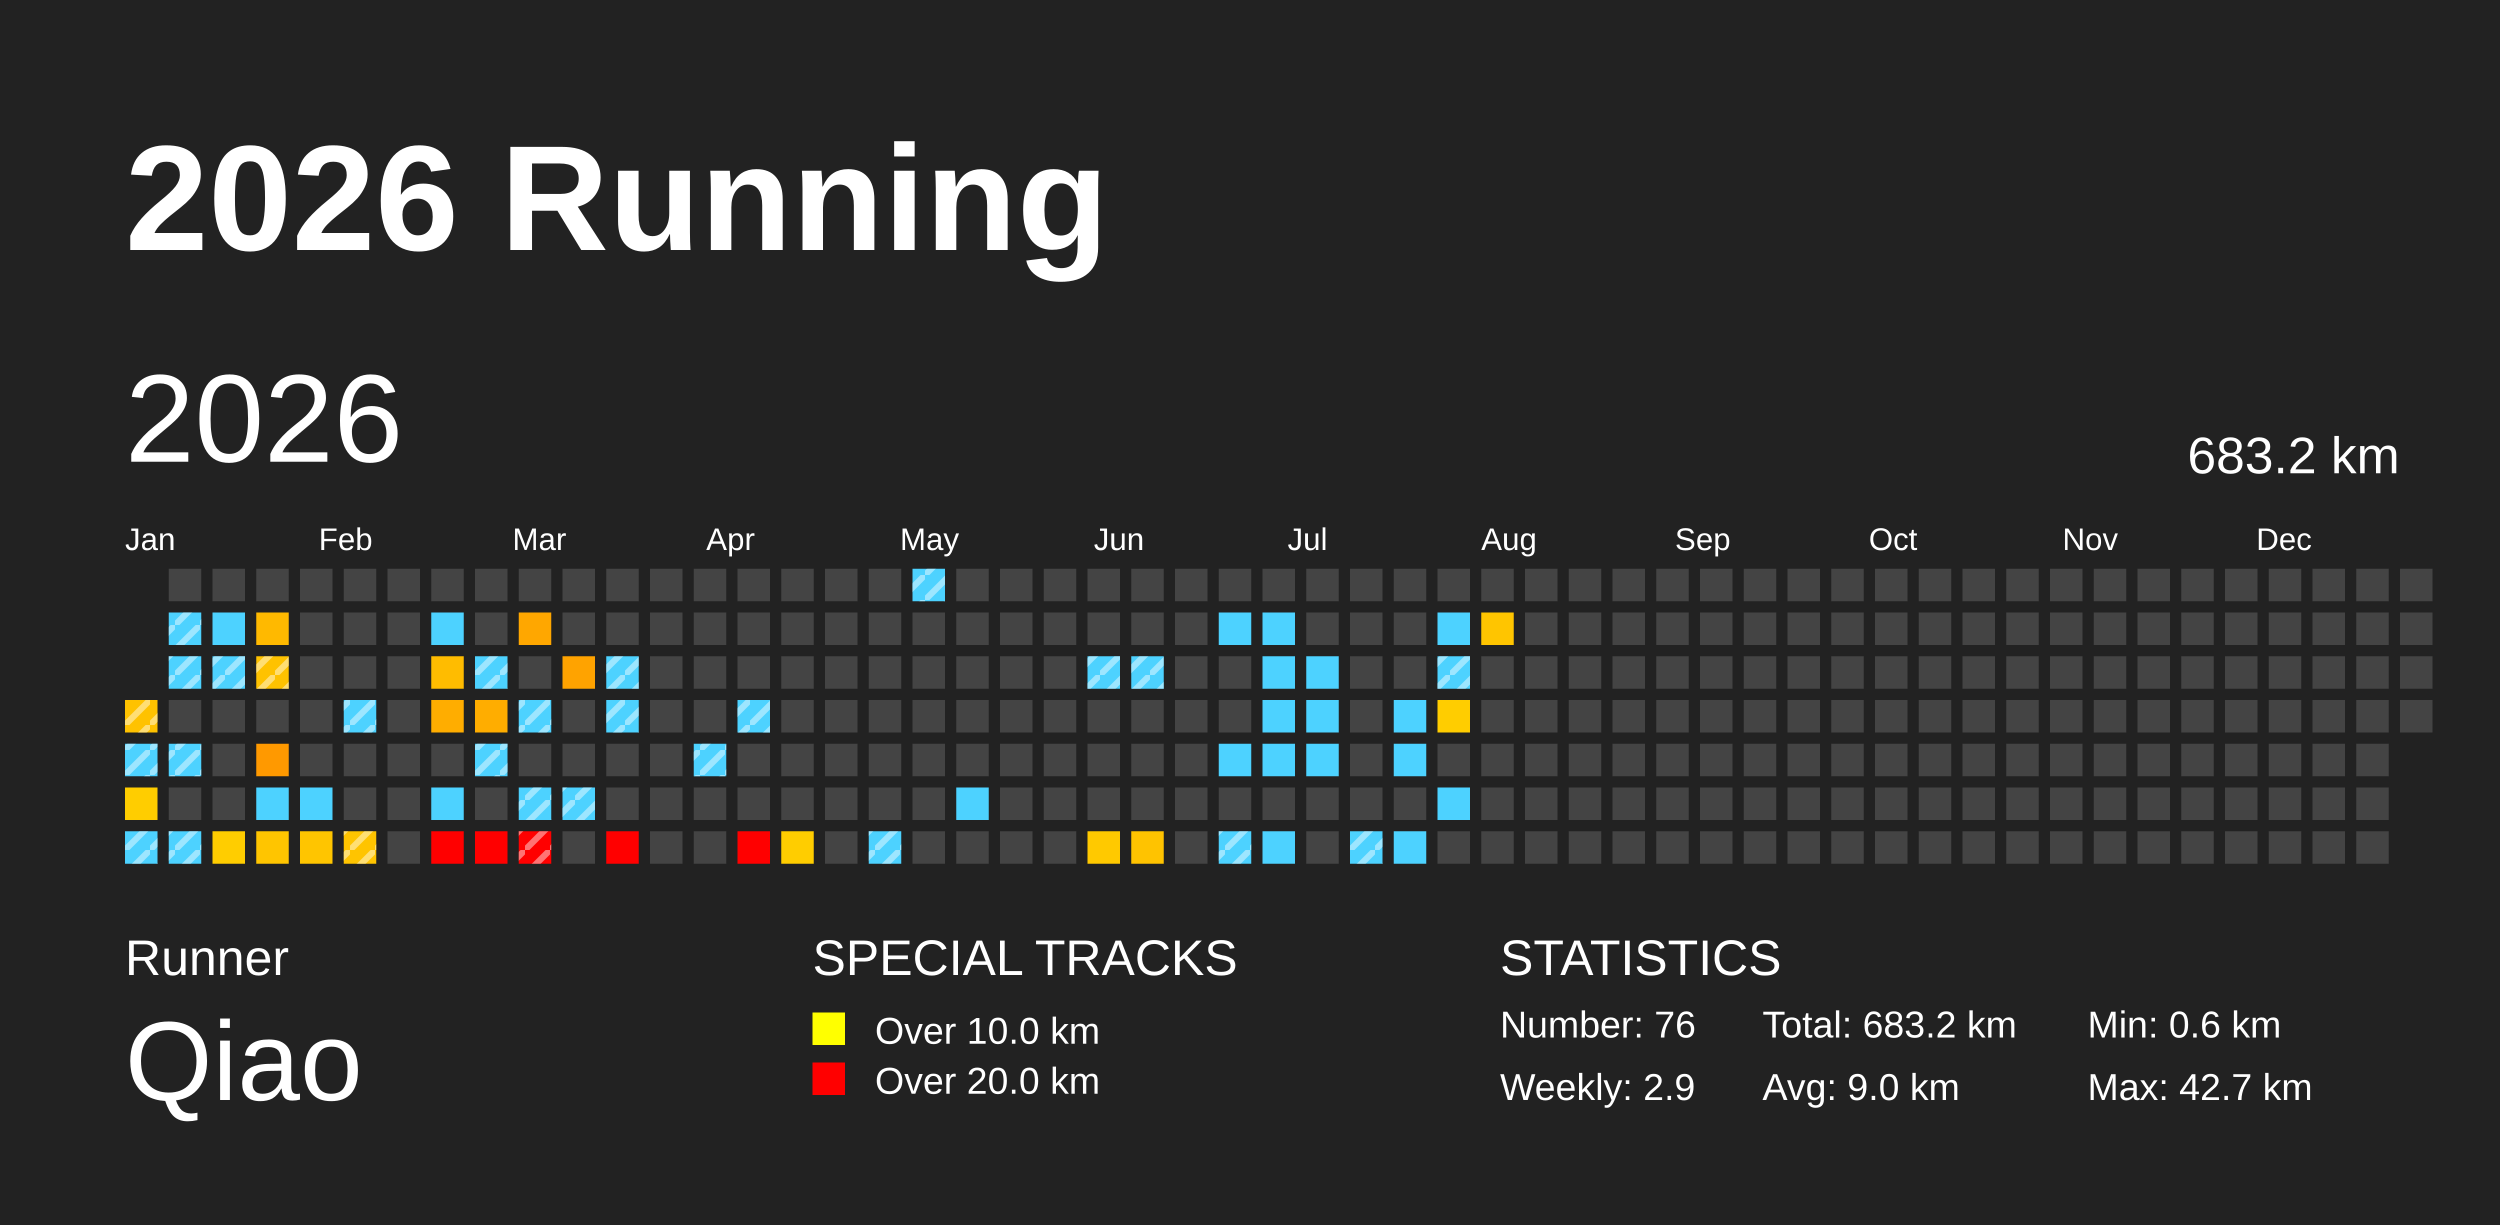
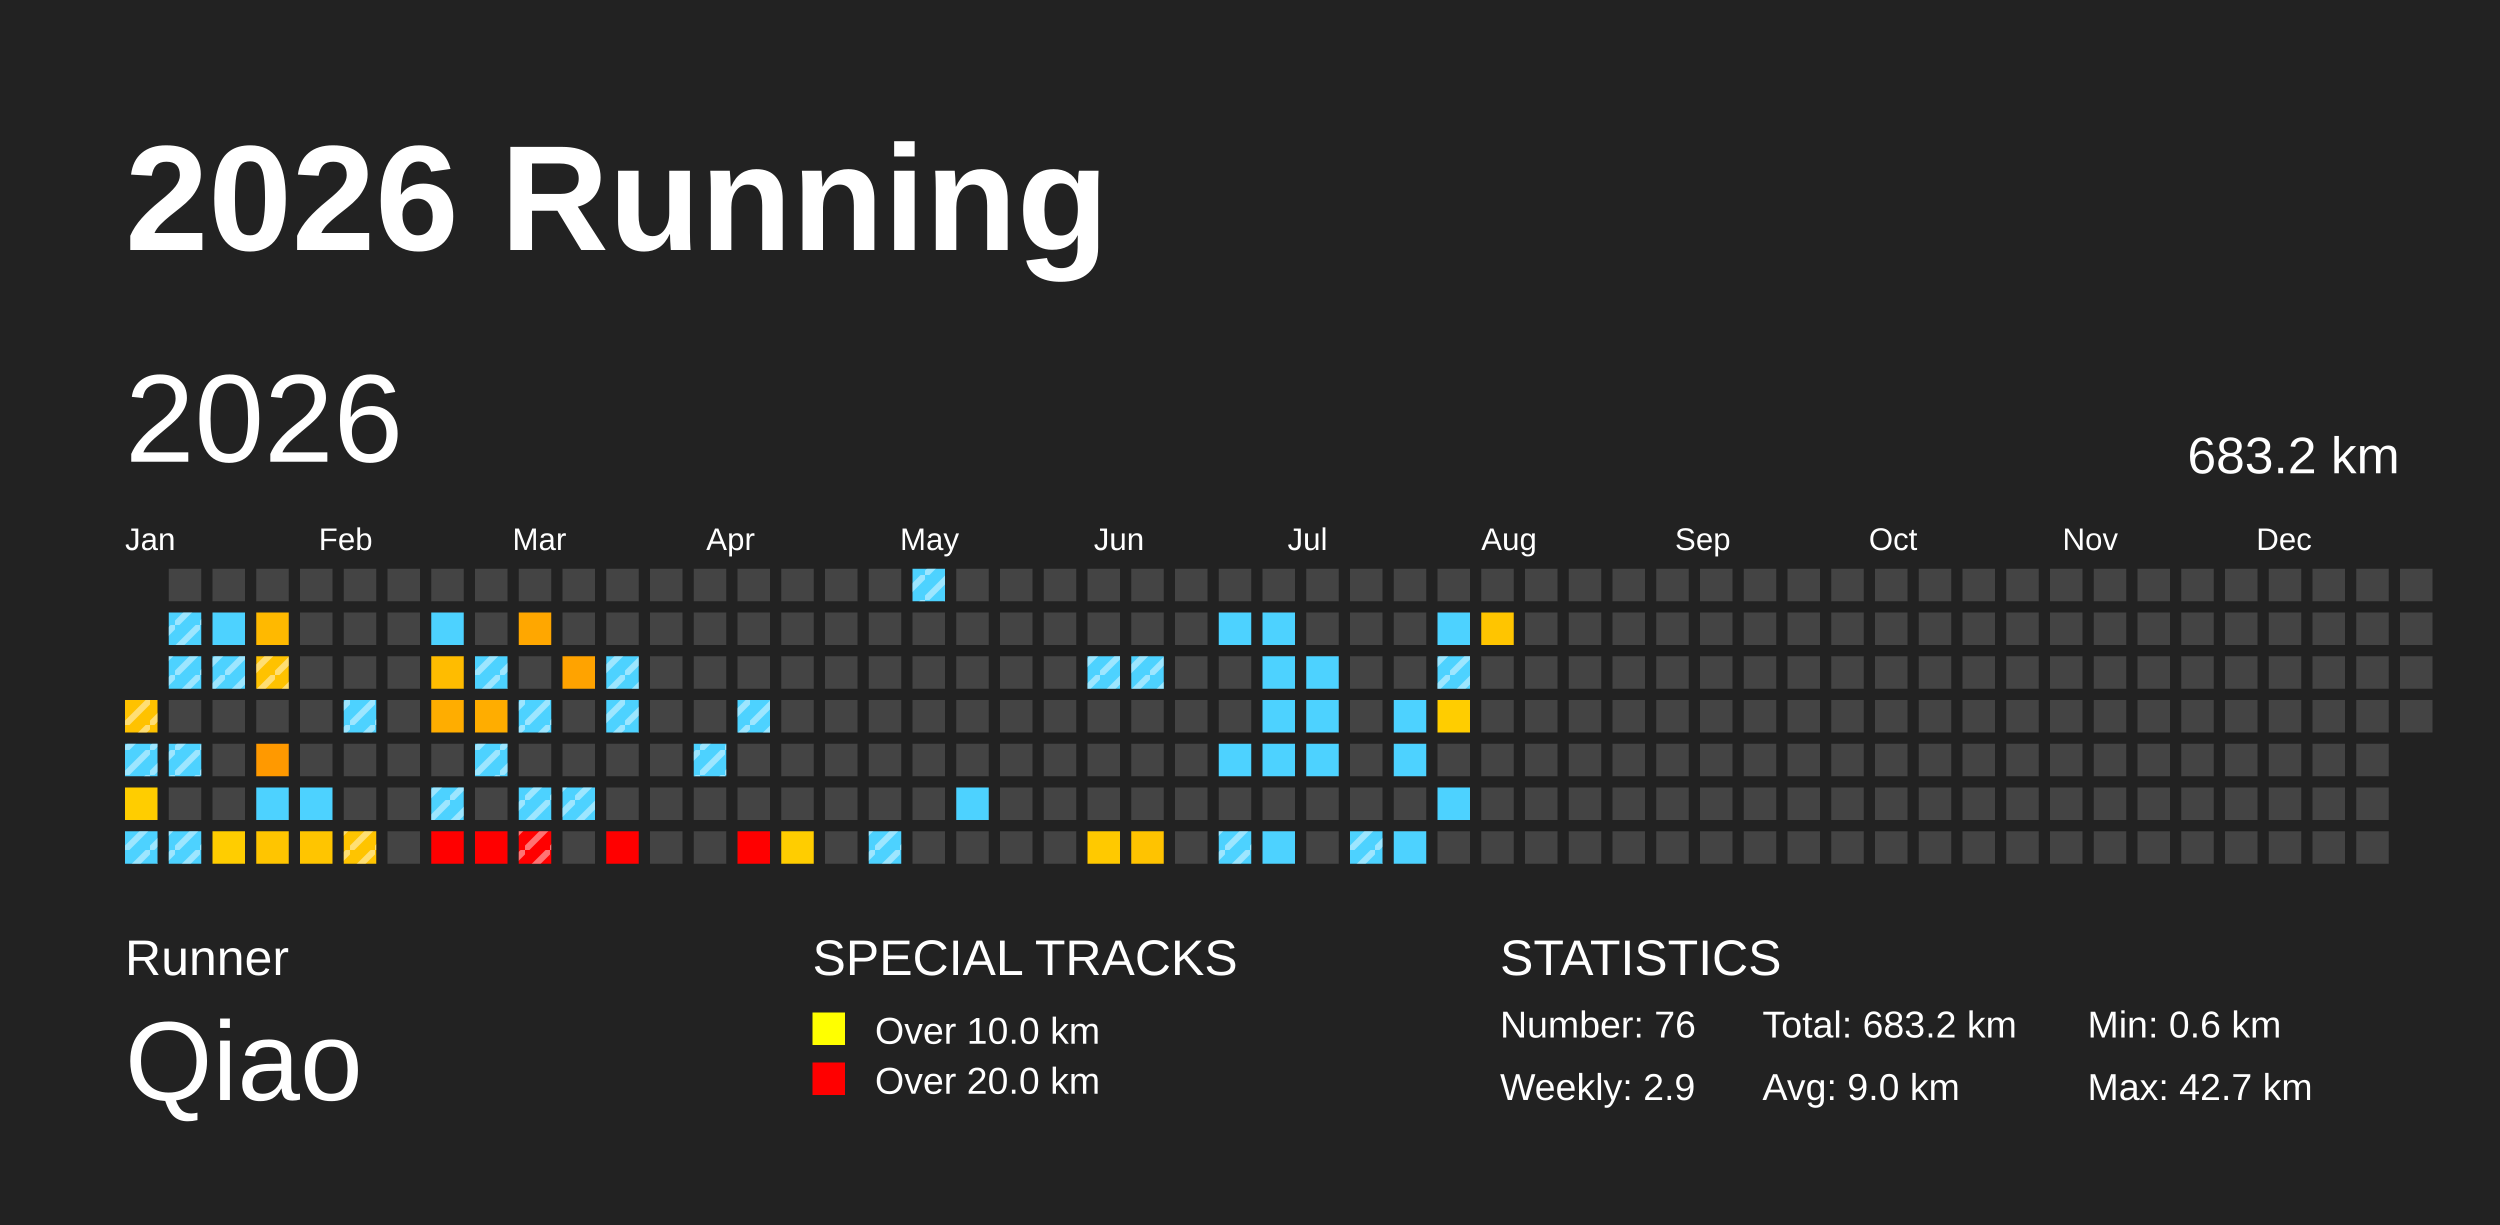
<svg xmlns="http://www.w3.org/2000/svg" baseProfile="full" height="98mm" version="1.1" viewBox="0,0,200,98" width="200mm">
  <defs>
    <pattern height="2" id="indoor-stripe" patternUnits="userSpaceOnUse" width="2">
      <line stroke="white" stroke-opacity="0.45" stroke-width="0.5" x1="0" x2="2" y1="2" y2="0" />
    </pattern>
  </defs>
  <rect fill="#222222" height="98" width="200" x="0" y="0" />
  <text fill="#FFFFFF" style="font-size:12px; font-family:Arial; font-weight:bold;" x="10" y="20">2026 Running</text>
  <text fill="#FFFFFF" style="font-size:4px; font-family:Arial" x="10" y="78">Runner</text>
  <text fill="#FFFFFF" style="font-size:9px; font-family:Arial" x="10" y="88">Qiao</text>
  <text fill="#FFFFFF" style="font-size:4px; font-family:Arial" x="65" y="78">SPECIAL TRACKS</text>
  <rect fill="yellow" height="2.6" width="2.6" x="65" y="81" />
  <text fill="#FFFFFF" style="font-size:3px; font-family:Arial" x="70" y="83.5">Over 10.0 km</text>
  <rect fill="red" height="2.6" width="2.6" x="65" y="85" />
  <text fill="#FFFFFF" style="font-size:3px; font-family:Arial" x="70" y="87.5">Over 20.0 km</text>
  <text fill="#FFFFFF" style="font-size:4px; font-family:Arial" x="120" y="78">STATISTICS</text>
  <text fill="#FFFFFF" style="font-size:3px; font-family:Arial" x="120" y="83">Number: 76</text>
  <text fill="#FFFFFF" style="font-size:3px; font-family:Arial" x="120" y="88">Weekly: 2.9</text>
  <text fill="#FFFFFF" style="font-size:3px; font-family:Arial" x="141" y="83">Total: 683.2 km</text>
  <text fill="#FFFFFF" style="font-size:3px; font-family:Arial" x="141" y="88">Avg: 9.0 km</text>
  <text fill="#FFFFFF" style="font-size:3px; font-family:Arial" x="167" y="83">Min: 0.6 km</text>
  <text fill="#FFFFFF" style="font-size:3px; font-family:Arial" x="167" y="88">Max: 42.7 km</text>
  <text dominant-baseline="hanging" fill="#FFFFFF" style="font-size:10.0px; font-family:Arial;" x="10" y="30">2026</text>
  <text dominant-baseline="hanging" fill="#FFFFFF" style="font-size:4.125px; font-family:Arial;" x="175" y="35">683.2 km</text>
  <text fill="#FFFFFF" style="font-size:2.5px; font-family:Arial" x="10.0" y="44">Jan</text>
  <text fill="#FFFFFF" style="font-size:2.5px; font-family:Arial" x="25.5" y="44">Feb</text>
  <text fill="#FFFFFF" style="font-size:2.5px; font-family:Arial" x="41.0" y="44">Mar</text>
  <text fill="#FFFFFF" style="font-size:2.5px; font-family:Arial" x="56.5" y="44">Apr</text>
  <text fill="#FFFFFF" style="font-size:2.5px; font-family:Arial" x="72.0" y="44">May</text>
  <text fill="#FFFFFF" style="font-size:2.5px; font-family:Arial" x="87.5" y="44">Jun</text>
  <text fill="#FFFFFF" style="font-size:2.5px; font-family:Arial" x="103.0" y="44">Jul</text>
  <text fill="#FFFFFF" style="font-size:2.5px; font-family:Arial" x="118.5" y="44">Aug</text>
  <text fill="#FFFFFF" style="font-size:2.5px; font-family:Arial" x="134.0" y="44">Sep</text>
  <text fill="#FFFFFF" style="font-size:2.5px; font-family:Arial" x="149.5" y="44">Oct</text>
  <text fill="#FFFFFF" style="font-size:2.5px; font-family:Arial" x="165.0" y="44">Nov</text>
  <text fill="#FFFFFF" style="font-size:2.5px; font-family:Arial" x="180.5" y="44">Dec</text>
  <rect fill="#ffc200" height="2.6" width="2.6" x="10.0" y="56.0" />
  <rect fill="url(#indoor-stripe)" height="2.6" style="pointer-events: none;" width="2.6" x="10.0" y="56.0" />
  <rect fill="#4dd2ff" height="2.6" width="2.6" x="10.0" y="59.5" />
  <rect fill="url(#indoor-stripe)" height="2.6" style="pointer-events: none;" width="2.6" x="10.0" y="59.5" />
  <rect fill="#ffcd00" height="2.6" width="2.6" x="10.0" y="63.0" />
  <rect fill="#4dd2ff" height="2.6" width="2.6" x="10.0" y="66.5" />
  <rect fill="url(#indoor-stripe)" height="2.6" style="pointer-events: none;" width="2.6" x="10.0" y="66.5" />
  <rect fill="#444444" height="2.6" width="2.6" x="13.5" y="45.5" />
  <rect fill="#4dd2ff" height="2.6" width="2.6" x="13.5" y="49.0" />
  <rect fill="url(#indoor-stripe)" height="2.6" style="pointer-events: none;" width="2.6" x="13.5" y="49.0" />
  <rect fill="#4dd2ff" height="2.6" width="2.6" x="13.5" y="52.5" />
  <rect fill="url(#indoor-stripe)" height="2.6" style="pointer-events: none;" width="2.6" x="13.5" y="52.5" />
  <rect fill="#444444" height="2.6" width="2.6" x="13.5" y="56.0" />
  <rect fill="#4dd2ff" height="2.6" width="2.6" x="13.5" y="59.5" />
  <rect fill="url(#indoor-stripe)" height="2.6" style="pointer-events: none;" width="2.6" x="13.5" y="59.5" />
  <rect fill="#444444" height="2.6" width="2.6" x="13.5" y="63.0" />
  <rect fill="#4dd2ff" height="2.6" width="2.6" x="13.5" y="66.5" />
  <rect fill="url(#indoor-stripe)" height="2.6" style="pointer-events: none;" width="2.6" x="13.5" y="66.5" />
  <rect fill="#444444" height="2.6" width="2.6" x="17.0" y="45.5" />
  <rect fill="#4dd2ff" height="2.6" width="2.6" x="17.0" y="49.0" />
  <rect fill="#4dd2ff" height="2.6" width="2.6" x="17.0" y="52.5" />
  <rect fill="url(#indoor-stripe)" height="2.6" style="pointer-events: none;" width="2.6" x="17.0" y="52.5" />
  <rect fill="#444444" height="2.6" width="2.6" x="17.0" y="56.0" />
  <rect fill="#444444" height="2.6" width="2.6" x="17.0" y="59.5" />
  <rect fill="#444444" height="2.6" width="2.6" x="17.0" y="63.0" />
  <rect fill="#ffcd00" height="2.6" width="2.6" x="17.0" y="66.5" />
  <rect fill="#444444" height="2.6" width="2.6" x="20.5" y="45.5" />
  <rect fill="#ffb900" height="2.6" width="2.6" x="20.5" y="49.0" />
  <rect fill="#ffc200" height="2.6" width="2.6" x="20.5" y="52.5" />
  <rect fill="url(#indoor-stripe)" height="2.6" style="pointer-events: none;" width="2.6" x="20.5" y="52.5" />
  <rect fill="#444444" height="2.6" width="2.6" x="20.5" y="56.0" />
  <rect fill="#ff9900" height="2.6" width="2.6" x="20.5" y="59.5" />
  <rect fill="#4dd2ff" height="2.6" width="2.6" x="20.5" y="63.0" />
  <rect fill="#ffc500" height="2.6" width="2.6" x="20.5" y="66.5" />
  <rect fill="#444444" height="2.6" width="2.6" x="24.0" y="45.5" />
  <rect fill="#444444" height="2.6" width="2.6" x="24.0" y="49.0" />
  <rect fill="#444444" height="2.6" width="2.6" x="24.0" y="52.5" />
  <rect fill="#444444" height="2.6" width="2.6" x="24.0" y="56.0" />
  <rect fill="#444444" height="2.6" width="2.6" x="24.0" y="59.5" />
  <rect fill="#4dd2ff" height="2.6" width="2.6" x="24.0" y="63.0" />
  <rect fill="#ffc500" height="2.6" width="2.6" x="24.0" y="66.5" />
  <rect fill="#444444" height="2.6" width="2.6" x="27.5" y="45.5" />
  <rect fill="#444444" height="2.6" width="2.6" x="27.5" y="49.0" />
  <rect fill="#444444" height="2.6" width="2.6" x="27.5" y="52.5" />
  <rect fill="#4dd2ff" height="2.6" width="2.6" x="27.5" y="56.0" />
  <rect fill="url(#indoor-stripe)" height="2.6" style="pointer-events: none;" width="2.6" x="27.5" y="56.0" />
  <rect fill="#444444" height="2.6" width="2.6" x="27.5" y="59.5" />
  <rect fill="#444444" height="2.6" width="2.6" x="27.5" y="63.0" />
  <rect fill="#ffc400" height="2.6" width="2.6" x="27.5" y="66.5" />
  <rect fill="url(#indoor-stripe)" height="2.6" style="pointer-events: none;" width="2.6" x="27.5" y="66.5" />
  <rect fill="#444444" height="2.6" width="2.6" x="31.0" y="45.5" />
  <rect fill="#444444" height="2.6" width="2.6" x="31.0" y="49.0" />
  <rect fill="#444444" height="2.6" width="2.6" x="31.0" y="52.5" />
  <rect fill="#444444" height="2.6" width="2.6" x="31.0" y="56.0" />
  <rect fill="#444444" height="2.6" width="2.6" x="31.0" y="59.5" />
  <rect fill="#444444" height="2.6" width="2.6" x="31.0" y="63.0" />
  <rect fill="#444444" height="2.6" width="2.6" x="31.0" y="66.5" />
  <rect fill="#444444" height="2.6" width="2.6" x="34.5" y="45.5" />
  <rect fill="#4dd2ff" height="2.6" width="2.6" x="34.5" y="49.0" />
  <rect fill="#ffbc00" height="2.6" width="2.6" x="34.5" y="52.5" />
  <rect fill="#ffad00" height="2.6" width="2.6" x="34.5" y="56.0" />
  <rect fill="#444444" height="2.6" width="2.6" x="34.5" y="59.5" />
  <rect fill="#4dd2ff" height="2.6" width="2.6" x="34.5" y="63.0" />
+   <rect fill="url(#indoor-stripe)" height="2.6" style="pointer-events: none;" width="2.6" x="34.5" y="63.0" />
  <rect fill="red" height="2.6" width="2.6" x="34.5" y="66.5" />
  <rect fill="#444444" height="2.6" width="2.6" x="38.0" y="45.5" />
  <rect fill="#444444" height="2.6" width="2.6" x="38.0" y="49.0" />
  <rect fill="#4dd2ff" height="2.6" width="2.6" x="38.0" y="52.5" />
  <rect fill="url(#indoor-stripe)" height="2.6" style="pointer-events: none;" width="2.6" x="38.0" y="52.5" />
  <rect fill="#ffad00" height="2.6" width="2.6" x="38.0" y="56.0" />
  <rect fill="#4dd2ff" height="2.6" width="2.6" x="38.0" y="59.5" />
  <rect fill="url(#indoor-stripe)" height="2.6" style="pointer-events: none;" width="2.6" x="38.0" y="59.5" />
  <rect fill="#444444" height="2.6" width="2.6" x="38.0" y="63.0" />
  <rect fill="red" height="2.6" width="2.6" x="38.0" y="66.5" />
  <rect fill="#444444" height="2.6" width="2.6" x="41.5" y="45.5" />
  <rect fill="#ffa700" height="2.6" width="2.6" x="41.5" y="49.0" />
  <rect fill="#444444" height="2.6" width="2.6" x="41.5" y="52.5" />
  <rect fill="#4dd2ff" height="2.6" width="2.6" x="41.5" y="56.0" />
  <rect fill="url(#indoor-stripe)" height="2.6" style="pointer-events: none;" width="2.6" x="41.5" y="56.0" />
  <rect fill="#444444" height="2.6" width="2.6" x="41.5" y="59.5" />
  <rect fill="#4dd2ff" height="2.6" width="2.6" x="41.5" y="63.0" />
  <rect fill="url(#indoor-stripe)" height="2.6" style="pointer-events: none;" width="2.6" x="41.5" y="63.0" />
  <rect fill="red" height="2.6" width="2.6" x="41.5" y="66.5" />
  <rect fill="url(#indoor-stripe)" height="2.6" style="pointer-events: none;" width="2.6" x="41.5" y="66.5" />
  <rect fill="#444444" height="2.6" width="2.6" x="45.0" y="45.5" />
  <rect fill="#444444" height="2.6" width="2.6" x="45.0" y="49.0" />
  <rect fill="#ffa300" height="2.6" width="2.6" x="45.0" y="52.5" />
  <rect fill="#444444" height="2.6" width="2.6" x="45.0" y="56.0" />
  <rect fill="#444444" height="2.6" width="2.6" x="45.0" y="59.5" />
  <rect fill="#4dd2ff" height="2.6" width="2.6" x="45.0" y="63.0" />
  <rect fill="url(#indoor-stripe)" height="2.6" style="pointer-events: none;" width="2.6" x="45.0" y="63.0" />
  <rect fill="#444444" height="2.6" width="2.6" x="45.0" y="66.5" />
  <rect fill="#444444" height="2.6" width="2.6" x="48.5" y="45.5" />
  <rect fill="#444444" height="2.6" width="2.6" x="48.5" y="49.0" />
  <rect fill="#4dd2ff" height="2.6" width="2.6" x="48.5" y="52.5" />
  <rect fill="url(#indoor-stripe)" height="2.6" style="pointer-events: none;" width="2.6" x="48.5" y="52.5" />
  <rect fill="#4dd2ff" height="2.6" width="2.6" x="48.5" y="56.0" />
  <rect fill="url(#indoor-stripe)" height="2.6" style="pointer-events: none;" width="2.6" x="48.5" y="56.0" />
  <rect fill="#444444" height="2.6" width="2.6" x="48.5" y="59.5" />
  <rect fill="#444444" height="2.6" width="2.6" x="48.5" y="63.0" />
  <rect fill="red" height="2.6" width="2.6" x="48.5" y="66.5" />
  <rect fill="#444444" height="2.6" width="2.6" x="52.0" y="45.5" />
  <rect fill="#444444" height="2.6" width="2.6" x="52.0" y="49.0" />
  <rect fill="#444444" height="2.6" width="2.6" x="52.0" y="52.5" />
  <rect fill="#444444" height="2.6" width="2.6" x="52.0" y="56.0" />
  <rect fill="#444444" height="2.6" width="2.6" x="52.0" y="59.5" />
  <rect fill="#444444" height="2.6" width="2.6" x="52.0" y="63.0" />
  <rect fill="#444444" height="2.6" width="2.6" x="52.0" y="66.5" />
  <rect fill="#444444" height="2.6" width="2.6" x="55.5" y="45.5" />
  <rect fill="#444444" height="2.6" width="2.6" x="55.5" y="49.0" />
  <rect fill="#444444" height="2.6" width="2.6" x="55.5" y="52.5" />
  <rect fill="#444444" height="2.6" width="2.6" x="55.5" y="56.0" />
  <rect fill="#4dd2ff" height="2.6" width="2.6" x="55.5" y="59.5" />
  <rect fill="url(#indoor-stripe)" height="2.6" style="pointer-events: none;" width="2.6" x="55.5" y="59.5" />
  <rect fill="#444444" height="2.6" width="2.6" x="55.5" y="63.0" />
  <rect fill="#444444" height="2.6" width="2.6" x="55.5" y="66.5" />
  <rect fill="#444444" height="2.6" width="2.6" x="59.0" y="45.5" />
  <rect fill="#444444" height="2.6" width="2.6" x="59.0" y="49.0" />
  <rect fill="#444444" height="2.6" width="2.6" x="59.0" y="52.5" />
  <rect fill="#4dd2ff" height="2.6" width="2.6" x="59.0" y="56.0" />
  <rect fill="url(#indoor-stripe)" height="2.6" style="pointer-events: none;" width="2.6" x="59.0" y="56.0" />
  <rect fill="#444444" height="2.6" width="2.6" x="59.0" y="59.5" />
  <rect fill="#444444" height="2.6" width="2.6" x="59.0" y="63.0" />
  <rect fill="red" height="2.6" width="2.6" x="59.0" y="66.5" />
  <rect fill="#444444" height="2.6" width="2.6" x="62.5" y="45.5" />
  <rect fill="#444444" height="2.6" width="2.6" x="62.5" y="49.0" />
  <rect fill="#444444" height="2.6" width="2.6" x="62.5" y="52.5" />
  <rect fill="#444444" height="2.6" width="2.6" x="62.5" y="56.0" />
  <rect fill="#444444" height="2.6" width="2.6" x="62.5" y="59.5" />
  <rect fill="#444444" height="2.6" width="2.6" x="62.5" y="63.0" />
  <rect fill="#ffcd00" height="2.6" width="2.6" x="62.5" y="66.5" />
  <rect fill="#444444" height="2.6" width="2.6" x="66.0" y="45.5" />
  <rect fill="#444444" height="2.6" width="2.6" x="66.0" y="49.0" />
  <rect fill="#444444" height="2.6" width="2.6" x="66.0" y="52.5" />
  <rect fill="#444444" height="2.6" width="2.6" x="66.0" y="56.0" />
  <rect fill="#444444" height="2.6" width="2.6" x="66.0" y="59.5" />
  <rect fill="#444444" height="2.6" width="2.6" x="66.0" y="63.0" />
  <rect fill="#444444" height="2.6" width="2.6" x="66.0" y="66.5" />
  <rect fill="#444444" height="2.6" width="2.6" x="69.5" y="45.5" />
  <rect fill="#444444" height="2.6" width="2.6" x="69.5" y="49.0" />
  <rect fill="#444444" height="2.6" width="2.6" x="69.5" y="52.5" />
  <rect fill="#444444" height="2.6" width="2.6" x="69.5" y="56.0" />
  <rect fill="#444444" height="2.6" width="2.6" x="69.5" y="59.5" />
  <rect fill="#444444" height="2.6" width="2.6" x="69.5" y="63.0" />
  <rect fill="#4dd2ff" height="2.6" width="2.6" x="69.5" y="66.5" />
  <rect fill="url(#indoor-stripe)" height="2.6" style="pointer-events: none;" width="2.6" x="69.5" y="66.5" />
  <rect fill="#4dd2ff" height="2.6" width="2.6" x="73.0" y="45.5" />
  <rect fill="url(#indoor-stripe)" height="2.6" style="pointer-events: none;" width="2.6" x="73.0" y="45.5" />
  <rect fill="#444444" height="2.6" width="2.6" x="73.0" y="49.0" />
  <rect fill="#444444" height="2.6" width="2.6" x="73.0" y="52.5" />
  <rect fill="#444444" height="2.6" width="2.6" x="73.0" y="56.0" />
  <rect fill="#444444" height="2.6" width="2.6" x="73.0" y="59.5" />
  <rect fill="#444444" height="2.6" width="2.6" x="73.0" y="63.0" />
  <rect fill="#444444" height="2.6" width="2.6" x="73.0" y="66.5" />
  <rect fill="#444444" height="2.6" width="2.6" x="76.5" y="45.5" />
  <rect fill="#444444" height="2.6" width="2.6" x="76.5" y="49.0" />
  <rect fill="#444444" height="2.6" width="2.6" x="76.5" y="52.5" />
  <rect fill="#444444" height="2.6" width="2.6" x="76.5" y="56.0" />
  <rect fill="#444444" height="2.6" width="2.6" x="76.5" y="59.5" />
  <rect fill="#4dd2ff" height="2.6" width="2.6" x="76.5" y="63.0" />
  <rect fill="#444444" height="2.6" width="2.6" x="76.5" y="66.5" />
  <rect fill="#444444" height="2.6" width="2.6" x="80.0" y="45.5" />
  <rect fill="#444444" height="2.6" width="2.6" x="80.0" y="49.0" />
  <rect fill="#444444" height="2.6" width="2.6" x="80.0" y="52.5" />
  <rect fill="#444444" height="2.6" width="2.6" x="80.0" y="56.0" />
  <rect fill="#444444" height="2.6" width="2.6" x="80.0" y="59.5" />
  <rect fill="#444444" height="2.6" width="2.6" x="80.0" y="63.0" />
  <rect fill="#444444" height="2.6" width="2.6" x="80.0" y="66.5" />
  <rect fill="#444444" height="2.6" width="2.6" x="83.5" y="45.5" />
  <rect fill="#444444" height="2.6" width="2.6" x="83.5" y="49.0" />
  <rect fill="#444444" height="2.6" width="2.6" x="83.5" y="52.5" />
  <rect fill="#444444" height="2.6" width="2.6" x="83.5" y="56.0" />
  <rect fill="#444444" height="2.6" width="2.6" x="83.5" y="59.5" />
  <rect fill="#444444" height="2.6" width="2.6" x="83.5" y="63.0" />
  <rect fill="#444444" height="2.6" width="2.6" x="83.5" y="66.5" />
  <rect fill="#444444" height="2.6" width="2.6" x="87.0" y="45.5" />
  <rect fill="#444444" height="2.6" width="2.6" x="87.0" y="49.0" />
  <rect fill="#4dd2ff" height="2.6" width="2.6" x="87.0" y="52.5" />
  <rect fill="url(#indoor-stripe)" height="2.6" style="pointer-events: none;" width="2.6" x="87.0" y="52.5" />
  <rect fill="#444444" height="2.6" width="2.6" x="87.0" y="56.0" />
  <rect fill="#444444" height="2.6" width="2.6" x="87.0" y="59.5" />
  <rect fill="#444444" height="2.6" width="2.6" x="87.0" y="63.0" />
  <rect fill="#ffc900" height="2.6" width="2.6" x="87.0" y="66.5" />
  <rect fill="#444444" height="2.6" width="2.6" x="90.5" y="45.5" />
  <rect fill="#444444" height="2.6" width="2.6" x="90.5" y="49.0" />
  <rect fill="#4dd2ff" height="2.6" width="2.6" x="90.5" y="52.5" />
  <rect fill="url(#indoor-stripe)" height="2.6" style="pointer-events: none;" width="2.6" x="90.5" y="52.5" />
  <rect fill="#444444" height="2.6" width="2.6" x="90.5" y="56.0" />
  <rect fill="#444444" height="2.6" width="2.6" x="90.5" y="59.5" />
  <rect fill="#444444" height="2.6" width="2.6" x="90.5" y="63.0" />
  <rect fill="#ffc300" height="2.6" width="2.6" x="90.5" y="66.5" />
  <rect fill="#444444" height="2.6" width="2.6" x="94.0" y="45.5" />
  <rect fill="#444444" height="2.6" width="2.6" x="94.0" y="49.0" />
  <rect fill="#444444" height="2.6" width="2.6" x="94.0" y="52.5" />
  <rect fill="#444444" height="2.6" width="2.6" x="94.0" y="56.0" />
  <rect fill="#444444" height="2.6" width="2.6" x="94.0" y="59.5" />
  <rect fill="#444444" height="2.6" width="2.6" x="94.0" y="63.0" />
  <rect fill="#444444" height="2.6" width="2.6" x="94.0" y="66.5" />
  <rect fill="#444444" height="2.6" width="2.6" x="97.5" y="45.5" />
  <rect fill="#4dd2ff" height="2.6" width="2.6" x="97.5" y="49.0" />
  <rect fill="#444444" height="2.6" width="2.6" x="97.5" y="52.5" />
  <rect fill="#444444" height="2.6" width="2.6" x="97.5" y="56.0" />
  <rect fill="#4dd2ff" height="2.6" width="2.6" x="97.5" y="59.5" />
  <rect fill="#444444" height="2.6" width="2.6" x="97.5" y="63.0" />
  <rect fill="#4dd2ff" height="2.6" width="2.6" x="97.5" y="66.5" />
  <rect fill="url(#indoor-stripe)" height="2.6" style="pointer-events: none;" width="2.6" x="97.5" y="66.5" />
  <rect fill="#444444" height="2.6" width="2.6" x="101.0" y="45.5" />
  <rect fill="#4dd2ff" height="2.6" width="2.6" x="101.0" y="49.0" />
  <rect fill="#4dd2ff" height="2.6" width="2.6" x="101.0" y="52.5" />
  <rect fill="#4dd2ff" height="2.6" width="2.6" x="101.0" y="56.0" />
  <rect fill="#4dd2ff" height="2.6" width="2.6" x="101.0" y="59.5" />
  <rect fill="#444444" height="2.6" width="2.6" x="101.0" y="63.0" />
  <rect fill="#4dd2ff" height="2.6" width="2.6" x="101.0" y="66.5" />
  <rect fill="#444444" height="2.6" width="2.6" x="104.5" y="45.5" />
  <rect fill="#444444" height="2.6" width="2.6" x="104.5" y="49.0" />
  <rect fill="#4dd2ff" height="2.6" width="2.6" x="104.5" y="52.5" />
  <rect fill="#4dd2ff" height="2.6" width="2.6" x="104.5" y="56.0" />
  <rect fill="#4dd2ff" height="2.6" width="2.6" x="104.5" y="59.5" />
  <rect fill="#444444" height="2.6" width="2.6" x="104.5" y="63.0" />
  <rect fill="#444444" height="2.6" width="2.6" x="104.5" y="66.5" />
  <rect fill="#444444" height="2.6" width="2.6" x="108.0" y="45.5" />
  <rect fill="#444444" height="2.6" width="2.6" x="108.0" y="49.0" />
  <rect fill="#444444" height="2.6" width="2.6" x="108.0" y="52.5" />
  <rect fill="#444444" height="2.6" width="2.6" x="108.0" y="56.0" />
  <rect fill="#444444" height="2.6" width="2.6" x="108.0" y="59.5" />
  <rect fill="#444444" height="2.6" width="2.6" x="108.0" y="63.0" />
  <rect fill="#4dd2ff" height="2.6" width="2.6" x="108.0" y="66.5" />
  <rect fill="url(#indoor-stripe)" height="2.6" style="pointer-events: none;" width="2.6" x="108.0" y="66.5" />
  <rect fill="#444444" height="2.6" width="2.6" x="111.5" y="45.5" />
  <rect fill="#444444" height="2.6" width="2.6" x="111.5" y="49.0" />
  <rect fill="#444444" height="2.6" width="2.6" x="111.5" y="52.5" />
  <rect fill="#4dd2ff" height="2.6" width="2.6" x="111.5" y="56.0" />
  <rect fill="#4dd2ff" height="2.6" width="2.6" x="111.5" y="59.5" />
  <rect fill="#444444" height="2.6" width="2.6" x="111.5" y="63.0" />
  <rect fill="#4dd2ff" height="2.6" width="2.6" x="111.5" y="66.5" />
  <rect fill="#444444" height="2.6" width="2.6" x="115.0" y="45.5" />
  <rect fill="#4dd2ff" height="2.6" width="2.6" x="115.0" y="49.0" />
  <rect fill="#4dd2ff" height="2.6" width="2.6" x="115.0" y="52.5" />
  <rect fill="url(#indoor-stripe)" height="2.6" style="pointer-events: none;" width="2.6" x="115.0" y="52.5" />
  <rect fill="#ffcd00" height="2.6" width="2.6" x="115.0" y="56.0" />
  <rect fill="#444444" height="2.6" width="2.6" x="115.0" y="59.5" />
  <rect fill="#4dd2ff" height="2.6" width="2.6" x="115.0" y="63.0" />
  <rect fill="#444444" height="2.6" width="2.6" x="115.0" y="66.5" />
  <rect fill="#444444" height="2.6" width="2.6" x="118.5" y="45.5" />
  <rect fill="#ffc500" height="2.6" width="2.6" x="118.5" y="49.0" />
  <rect fill="#444444" height="2.6" width="2.6" x="118.5" y="52.5" />
  <rect fill="#444444" height="2.6" width="2.6" x="118.5" y="56.0" />
  <rect fill="#444444" height="2.6" width="2.6" x="118.5" y="59.5" />
  <rect fill="#444444" height="2.6" width="2.6" x="118.5" y="63.0" />
  <rect fill="#444444" height="2.6" width="2.6" x="118.5" y="66.5" />
  <rect fill="#444444" height="2.6" width="2.6" x="122.0" y="45.5" />
  <rect fill="#444444" height="2.6" width="2.6" x="122.0" y="49.0" />
  <rect fill="#444444" height="2.6" width="2.6" x="122.0" y="52.5" />
  <rect fill="#444444" height="2.6" width="2.6" x="122.0" y="56.0" />
  <rect fill="#444444" height="2.6" width="2.6" x="122.0" y="59.5" />
  <rect fill="#444444" height="2.6" width="2.6" x="122.0" y="63.0" />
  <rect fill="#444444" height="2.6" width="2.6" x="122.0" y="66.5" />
  <rect fill="#444444" height="2.6" width="2.6" x="125.5" y="45.5" />
  <rect fill="#444444" height="2.6" width="2.6" x="125.5" y="49.0" />
  <rect fill="#444444" height="2.6" width="2.6" x="125.5" y="52.5" />
  <rect fill="#444444" height="2.6" width="2.6" x="125.5" y="56.0" />
  <rect fill="#444444" height="2.6" width="2.6" x="125.5" y="59.5" />
  <rect fill="#444444" height="2.6" width="2.6" x="125.5" y="63.0" />
  <rect fill="#444444" height="2.6" width="2.6" x="125.5" y="66.5" />
  <rect fill="#444444" height="2.6" width="2.6" x="129.0" y="45.5" />
  <rect fill="#444444" height="2.6" width="2.6" x="129.0" y="49.0" />
  <rect fill="#444444" height="2.6" width="2.6" x="129.0" y="52.5" />
  <rect fill="#444444" height="2.6" width="2.6" x="129.0" y="56.0" />
  <rect fill="#444444" height="2.6" width="2.6" x="129.0" y="59.5" />
  <rect fill="#444444" height="2.6" width="2.6" x="129.0" y="63.0" />
  <rect fill="#444444" height="2.6" width="2.6" x="129.0" y="66.5" />
  <rect fill="#444444" height="2.6" width="2.6" x="132.5" y="45.5" />
  <rect fill="#444444" height="2.6" width="2.6" x="132.5" y="49.0" />
  <rect fill="#444444" height="2.6" width="2.6" x="132.5" y="52.5" />
  <rect fill="#444444" height="2.6" width="2.6" x="132.5" y="56.0" />
  <rect fill="#444444" height="2.6" width="2.6" x="132.5" y="59.5" />
  <rect fill="#444444" height="2.6" width="2.6" x="132.5" y="63.0" />
  <rect fill="#444444" height="2.6" width="2.6" x="132.5" y="66.5" />
  <rect fill="#444444" height="2.6" width="2.6" x="136.0" y="45.5" />
  <rect fill="#444444" height="2.6" width="2.6" x="136.0" y="49.0" />
  <rect fill="#444444" height="2.6" width="2.6" x="136.0" y="52.5" />
  <rect fill="#444444" height="2.6" width="2.6" x="136.0" y="56.0" />
  <rect fill="#444444" height="2.6" width="2.6" x="136.0" y="59.5" />
  <rect fill="#444444" height="2.6" width="2.6" x="136.0" y="63.0" />
  <rect fill="#444444" height="2.6" width="2.6" x="136.0" y="66.5" />
  <rect fill="#444444" height="2.6" width="2.6" x="139.5" y="45.5" />
  <rect fill="#444444" height="2.6" width="2.6" x="139.5" y="49.0" />
  <rect fill="#444444" height="2.6" width="2.6" x="139.5" y="52.5" />
  <rect fill="#444444" height="2.6" width="2.6" x="139.5" y="56.0" />
  <rect fill="#444444" height="2.6" width="2.6" x="139.5" y="59.5" />
  <rect fill="#444444" height="2.6" width="2.6" x="139.5" y="63.0" />
  <rect fill="#444444" height="2.6" width="2.6" x="139.5" y="66.5" />
  <rect fill="#444444" height="2.6" width="2.6" x="143.0" y="45.5" />
  <rect fill="#444444" height="2.6" width="2.6" x="143.0" y="49.0" />
  <rect fill="#444444" height="2.6" width="2.6" x="143.0" y="52.5" />
  <rect fill="#444444" height="2.6" width="2.6" x="143.0" y="56.0" />
  <rect fill="#444444" height="2.6" width="2.6" x="143.0" y="59.5" />
  <rect fill="#444444" height="2.6" width="2.6" x="143.0" y="63.0" />
  <rect fill="#444444" height="2.6" width="2.6" x="143.0" y="66.5" />
  <rect fill="#444444" height="2.6" width="2.6" x="146.5" y="45.5" />
  <rect fill="#444444" height="2.6" width="2.6" x="146.5" y="49.0" />
  <rect fill="#444444" height="2.6" width="2.6" x="146.5" y="52.5" />
  <rect fill="#444444" height="2.6" width="2.6" x="146.5" y="56.0" />
  <rect fill="#444444" height="2.6" width="2.6" x="146.5" y="59.5" />
  <rect fill="#444444" height="2.6" width="2.6" x="146.5" y="63.0" />
  <rect fill="#444444" height="2.6" width="2.6" x="146.5" y="66.5" />
  <rect fill="#444444" height="2.6" width="2.6" x="150.0" y="45.5" />
  <rect fill="#444444" height="2.6" width="2.6" x="150.0" y="49.0" />
  <rect fill="#444444" height="2.6" width="2.6" x="150.0" y="52.5" />
  <rect fill="#444444" height="2.6" width="2.6" x="150.0" y="56.0" />
  <rect fill="#444444" height="2.6" width="2.6" x="150.0" y="59.5" />
  <rect fill="#444444" height="2.6" width="2.6" x="150.0" y="63.0" />
  <rect fill="#444444" height="2.6" width="2.6" x="150.0" y="66.5" />
  <rect fill="#444444" height="2.6" width="2.6" x="153.5" y="45.5" />
  <rect fill="#444444" height="2.6" width="2.6" x="153.5" y="49.0" />
  <rect fill="#444444" height="2.6" width="2.6" x="153.5" y="52.5" />
  <rect fill="#444444" height="2.6" width="2.6" x="153.5" y="56.0" />
  <rect fill="#444444" height="2.6" width="2.6" x="153.5" y="59.5" />
  <rect fill="#444444" height="2.6" width="2.6" x="153.5" y="63.0" />
  <rect fill="#444444" height="2.6" width="2.6" x="153.5" y="66.5" />
  <rect fill="#444444" height="2.6" width="2.6" x="157.0" y="45.5" />
  <rect fill="#444444" height="2.6" width="2.6" x="157.0" y="49.0" />
  <rect fill="#444444" height="2.6" width="2.6" x="157.0" y="52.5" />
  <rect fill="#444444" height="2.6" width="2.6" x="157.0" y="56.0" />
  <rect fill="#444444" height="2.6" width="2.6" x="157.0" y="59.5" />
  <rect fill="#444444" height="2.6" width="2.6" x="157.0" y="63.0" />
  <rect fill="#444444" height="2.6" width="2.6" x="157.0" y="66.5" />
  <rect fill="#444444" height="2.6" width="2.6" x="160.5" y="45.5" />
  <rect fill="#444444" height="2.6" width="2.6" x="160.5" y="49.0" />
  <rect fill="#444444" height="2.6" width="2.6" x="160.5" y="52.5" />
  <rect fill="#444444" height="2.6" width="2.6" x="160.5" y="56.0" />
  <rect fill="#444444" height="2.6" width="2.6" x="160.5" y="59.5" />
  <rect fill="#444444" height="2.6" width="2.6" x="160.5" y="63.0" />
  <rect fill="#444444" height="2.6" width="2.6" x="160.5" y="66.5" />
  <rect fill="#444444" height="2.6" width="2.6" x="164.0" y="45.5" />
  <rect fill="#444444" height="2.6" width="2.6" x="164.0" y="49.0" />
  <rect fill="#444444" height="2.6" width="2.6" x="164.0" y="52.5" />
  <rect fill="#444444" height="2.6" width="2.6" x="164.0" y="56.0" />
  <rect fill="#444444" height="2.6" width="2.6" x="164.0" y="59.5" />
  <rect fill="#444444" height="2.6" width="2.6" x="164.0" y="63.0" />
  <rect fill="#444444" height="2.6" width="2.6" x="164.0" y="66.5" />
  <rect fill="#444444" height="2.6" width="2.6" x="167.5" y="45.5" />
  <rect fill="#444444" height="2.6" width="2.6" x="167.5" y="49.0" />
  <rect fill="#444444" height="2.6" width="2.6" x="167.5" y="52.5" />
  <rect fill="#444444" height="2.6" width="2.6" x="167.5" y="56.0" />
  <rect fill="#444444" height="2.6" width="2.6" x="167.5" y="59.5" />
  <rect fill="#444444" height="2.6" width="2.6" x="167.5" y="63.0" />
  <rect fill="#444444" height="2.6" width="2.6" x="167.5" y="66.5" />
  <rect fill="#444444" height="2.6" width="2.6" x="171.0" y="45.5" />
  <rect fill="#444444" height="2.6" width="2.6" x="171.0" y="49.0" />
  <rect fill="#444444" height="2.6" width="2.6" x="171.0" y="52.5" />
  <rect fill="#444444" height="2.6" width="2.6" x="171.0" y="56.0" />
  <rect fill="#444444" height="2.6" width="2.6" x="171.0" y="59.5" />
  <rect fill="#444444" height="2.6" width="2.6" x="171.0" y="63.0" />
  <rect fill="#444444" height="2.6" width="2.6" x="171.0" y="66.5" />
  <rect fill="#444444" height="2.6" width="2.6" x="174.5" y="45.5" />
  <rect fill="#444444" height="2.6" width="2.6" x="174.5" y="49.0" />
  <rect fill="#444444" height="2.6" width="2.6" x="174.5" y="52.5" />
  <rect fill="#444444" height="2.6" width="2.6" x="174.5" y="56.0" />
  <rect fill="#444444" height="2.6" width="2.6" x="174.5" y="59.5" />
  <rect fill="#444444" height="2.6" width="2.6" x="174.5" y="63.0" />
  <rect fill="#444444" height="2.6" width="2.6" x="174.5" y="66.5" />
  <rect fill="#444444" height="2.6" width="2.6" x="178.0" y="45.5" />
  <rect fill="#444444" height="2.6" width="2.6" x="178.0" y="49.0" />
  <rect fill="#444444" height="2.6" width="2.6" x="178.0" y="52.5" />
  <rect fill="#444444" height="2.6" width="2.6" x="178.0" y="56.0" />
  <rect fill="#444444" height="2.6" width="2.6" x="178.0" y="59.5" />
  <rect fill="#444444" height="2.6" width="2.6" x="178.0" y="63.0" />
  <rect fill="#444444" height="2.6" width="2.6" x="178.0" y="66.5" />
  <rect fill="#444444" height="2.6" width="2.6" x="181.5" y="45.5" />
  <rect fill="#444444" height="2.6" width="2.6" x="181.5" y="49.0" />
  <rect fill="#444444" height="2.6" width="2.6" x="181.5" y="52.5" />
  <rect fill="#444444" height="2.6" width="2.6" x="181.5" y="56.0" />
  <rect fill="#444444" height="2.6" width="2.6" x="181.5" y="59.5" />
  <rect fill="#444444" height="2.6" width="2.6" x="181.5" y="63.0" />
  <rect fill="#444444" height="2.6" width="2.6" x="181.5" y="66.5" />
  <rect fill="#444444" height="2.6" width="2.6" x="185.0" y="45.5" />
  <rect fill="#444444" height="2.6" width="2.6" x="185.0" y="49.0" />
  <rect fill="#444444" height="2.6" width="2.6" x="185.0" y="52.5" />
  <rect fill="#444444" height="2.6" width="2.6" x="185.0" y="56.0" />
  <rect fill="#444444" height="2.6" width="2.6" x="185.0" y="59.5" />
  <rect fill="#444444" height="2.6" width="2.6" x="185.0" y="63.0" />
  <rect fill="#444444" height="2.6" width="2.6" x="185.0" y="66.5" />
  <rect fill="#444444" height="2.6" width="2.6" x="188.5" y="45.5" />
  <rect fill="#444444" height="2.6" width="2.6" x="188.5" y="49.0" />
  <rect fill="#444444" height="2.6" width="2.6" x="188.5" y="52.5" />
  <rect fill="#444444" height="2.6" width="2.6" x="188.5" y="56.0" />
  <rect fill="#444444" height="2.6" width="2.6" x="188.5" y="59.5" />
  <rect fill="#444444" height="2.6" width="2.6" x="188.5" y="63.0" />
  <rect fill="#444444" height="2.6" width="2.6" x="188.5" y="66.5" />
  <rect fill="#444444" height="2.6" width="2.6" x="192.0" y="45.5" />
  <rect fill="#444444" height="2.6" width="2.6" x="192.0" y="49.0" />
  <rect fill="#444444" height="2.6" width="2.6" x="192.0" y="52.5" />
  <rect fill="#444444" height="2.6" width="2.6" x="192.0" y="56.0" />
</svg>
